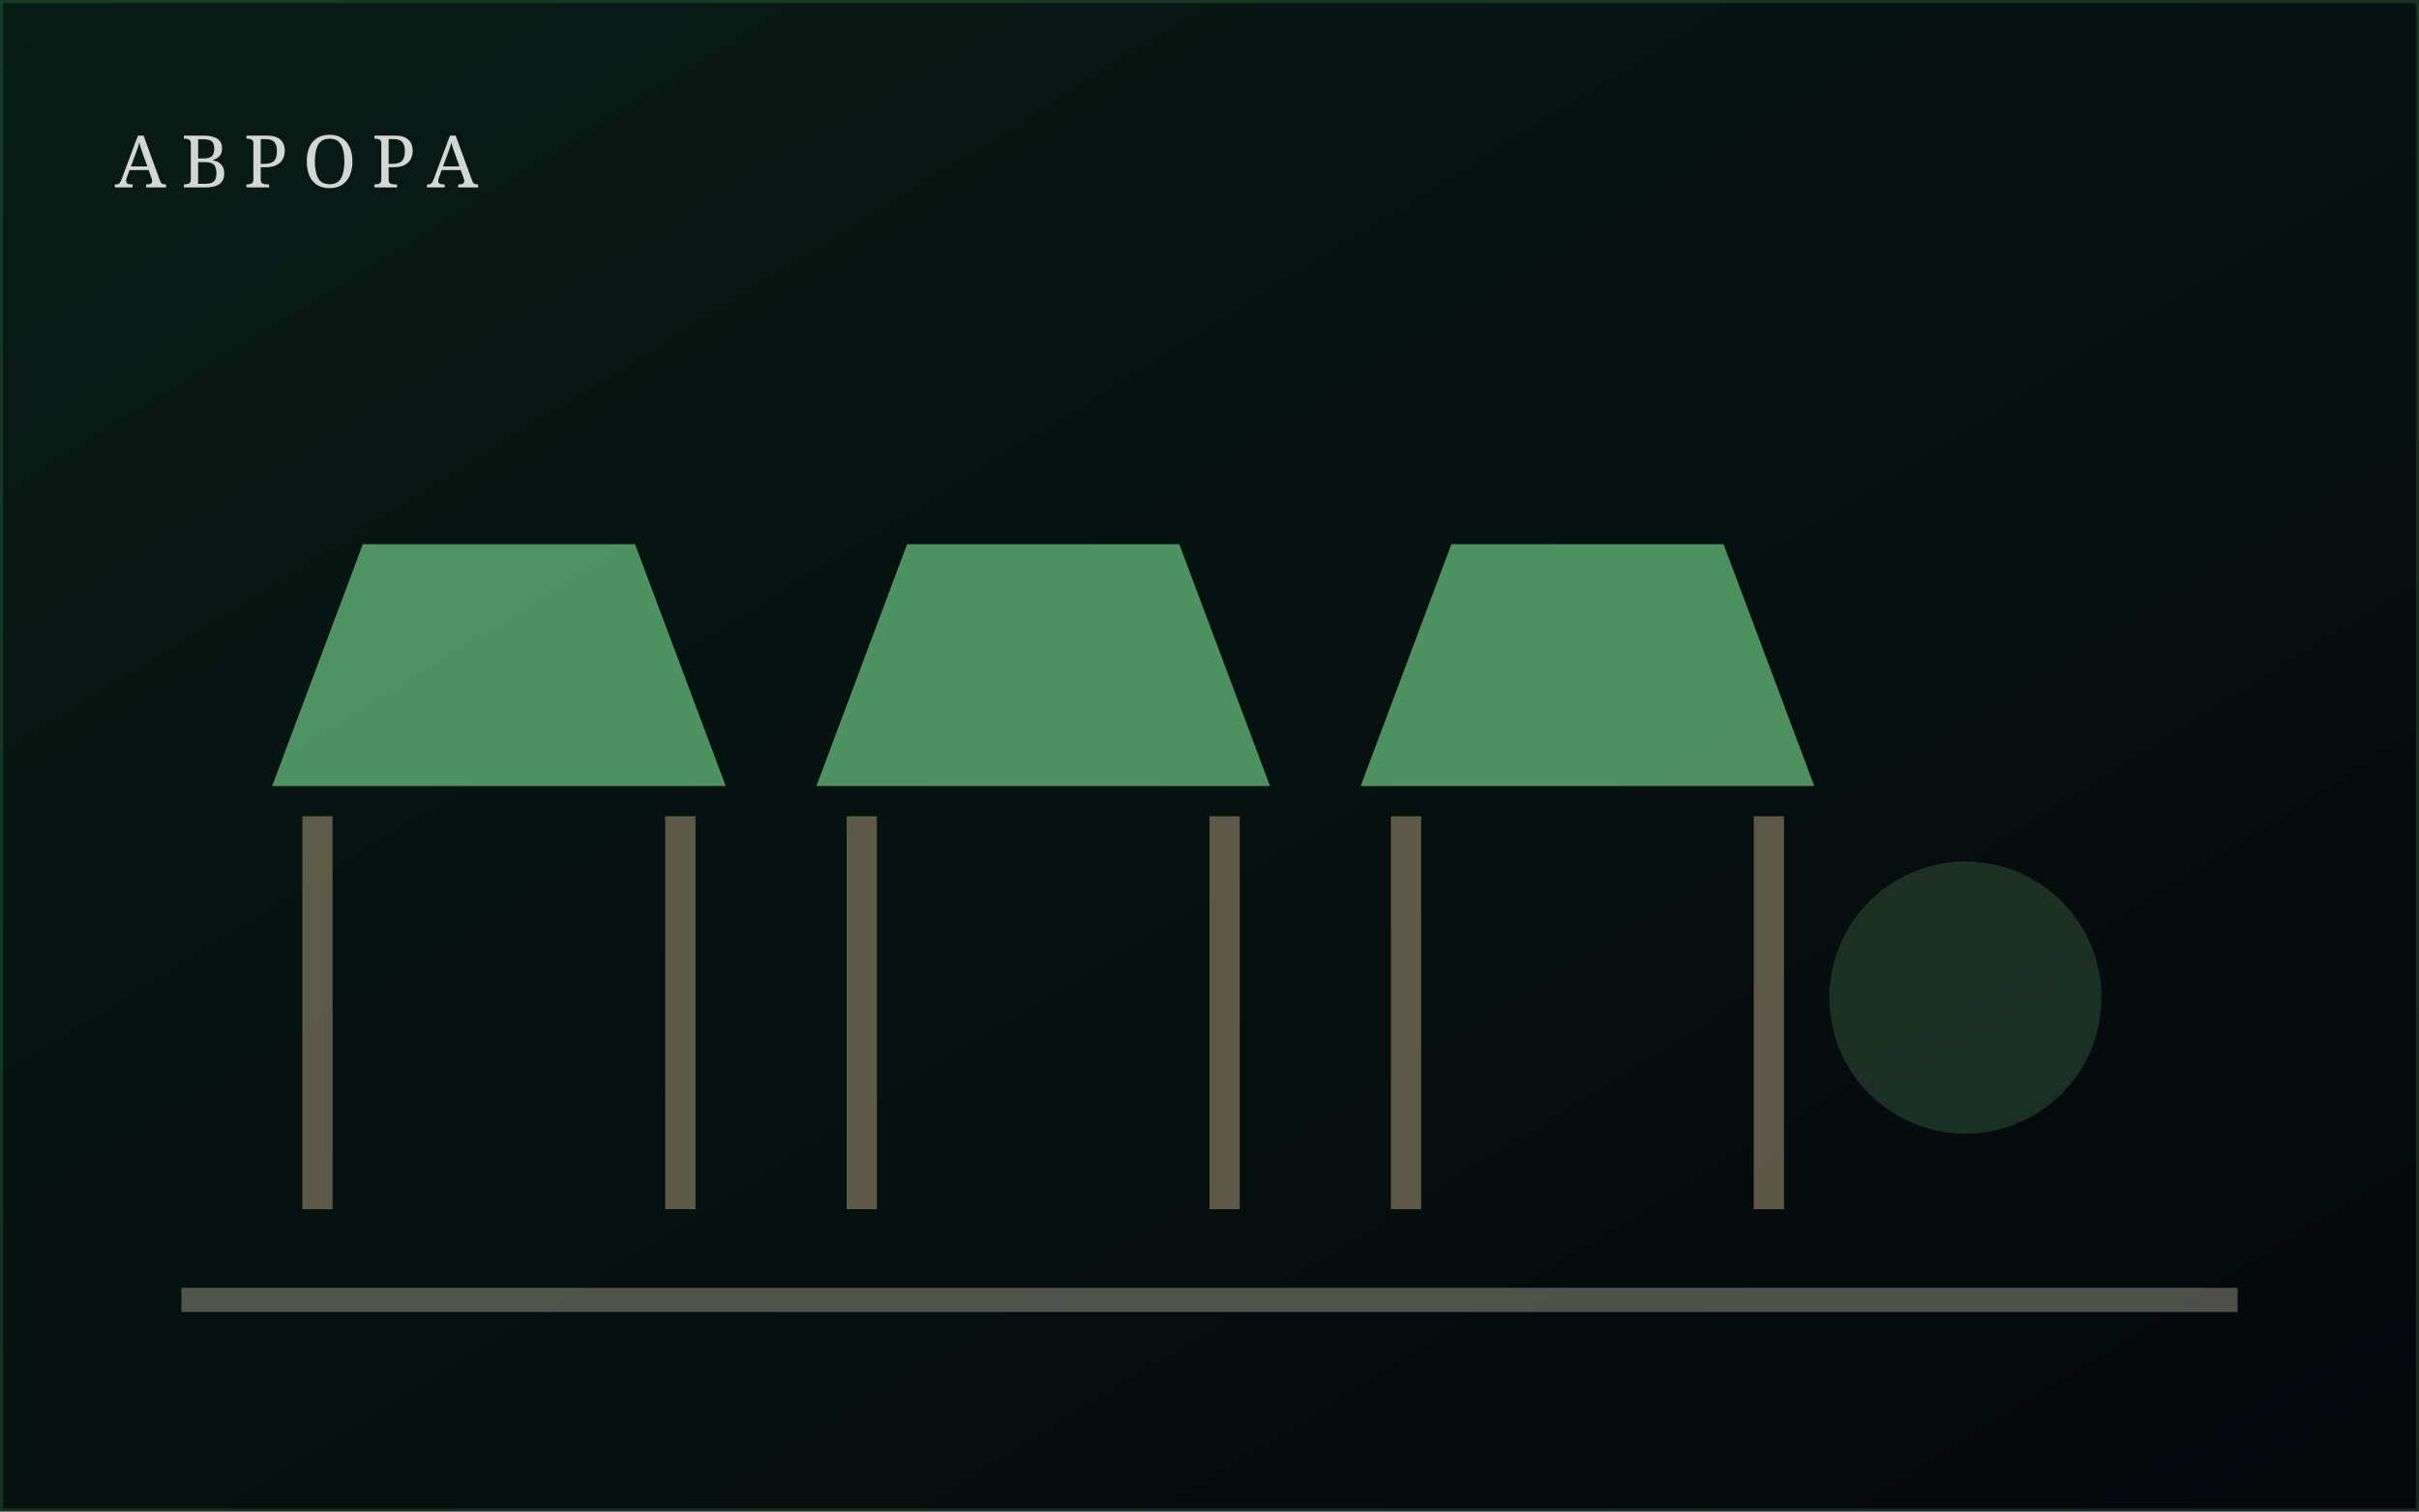
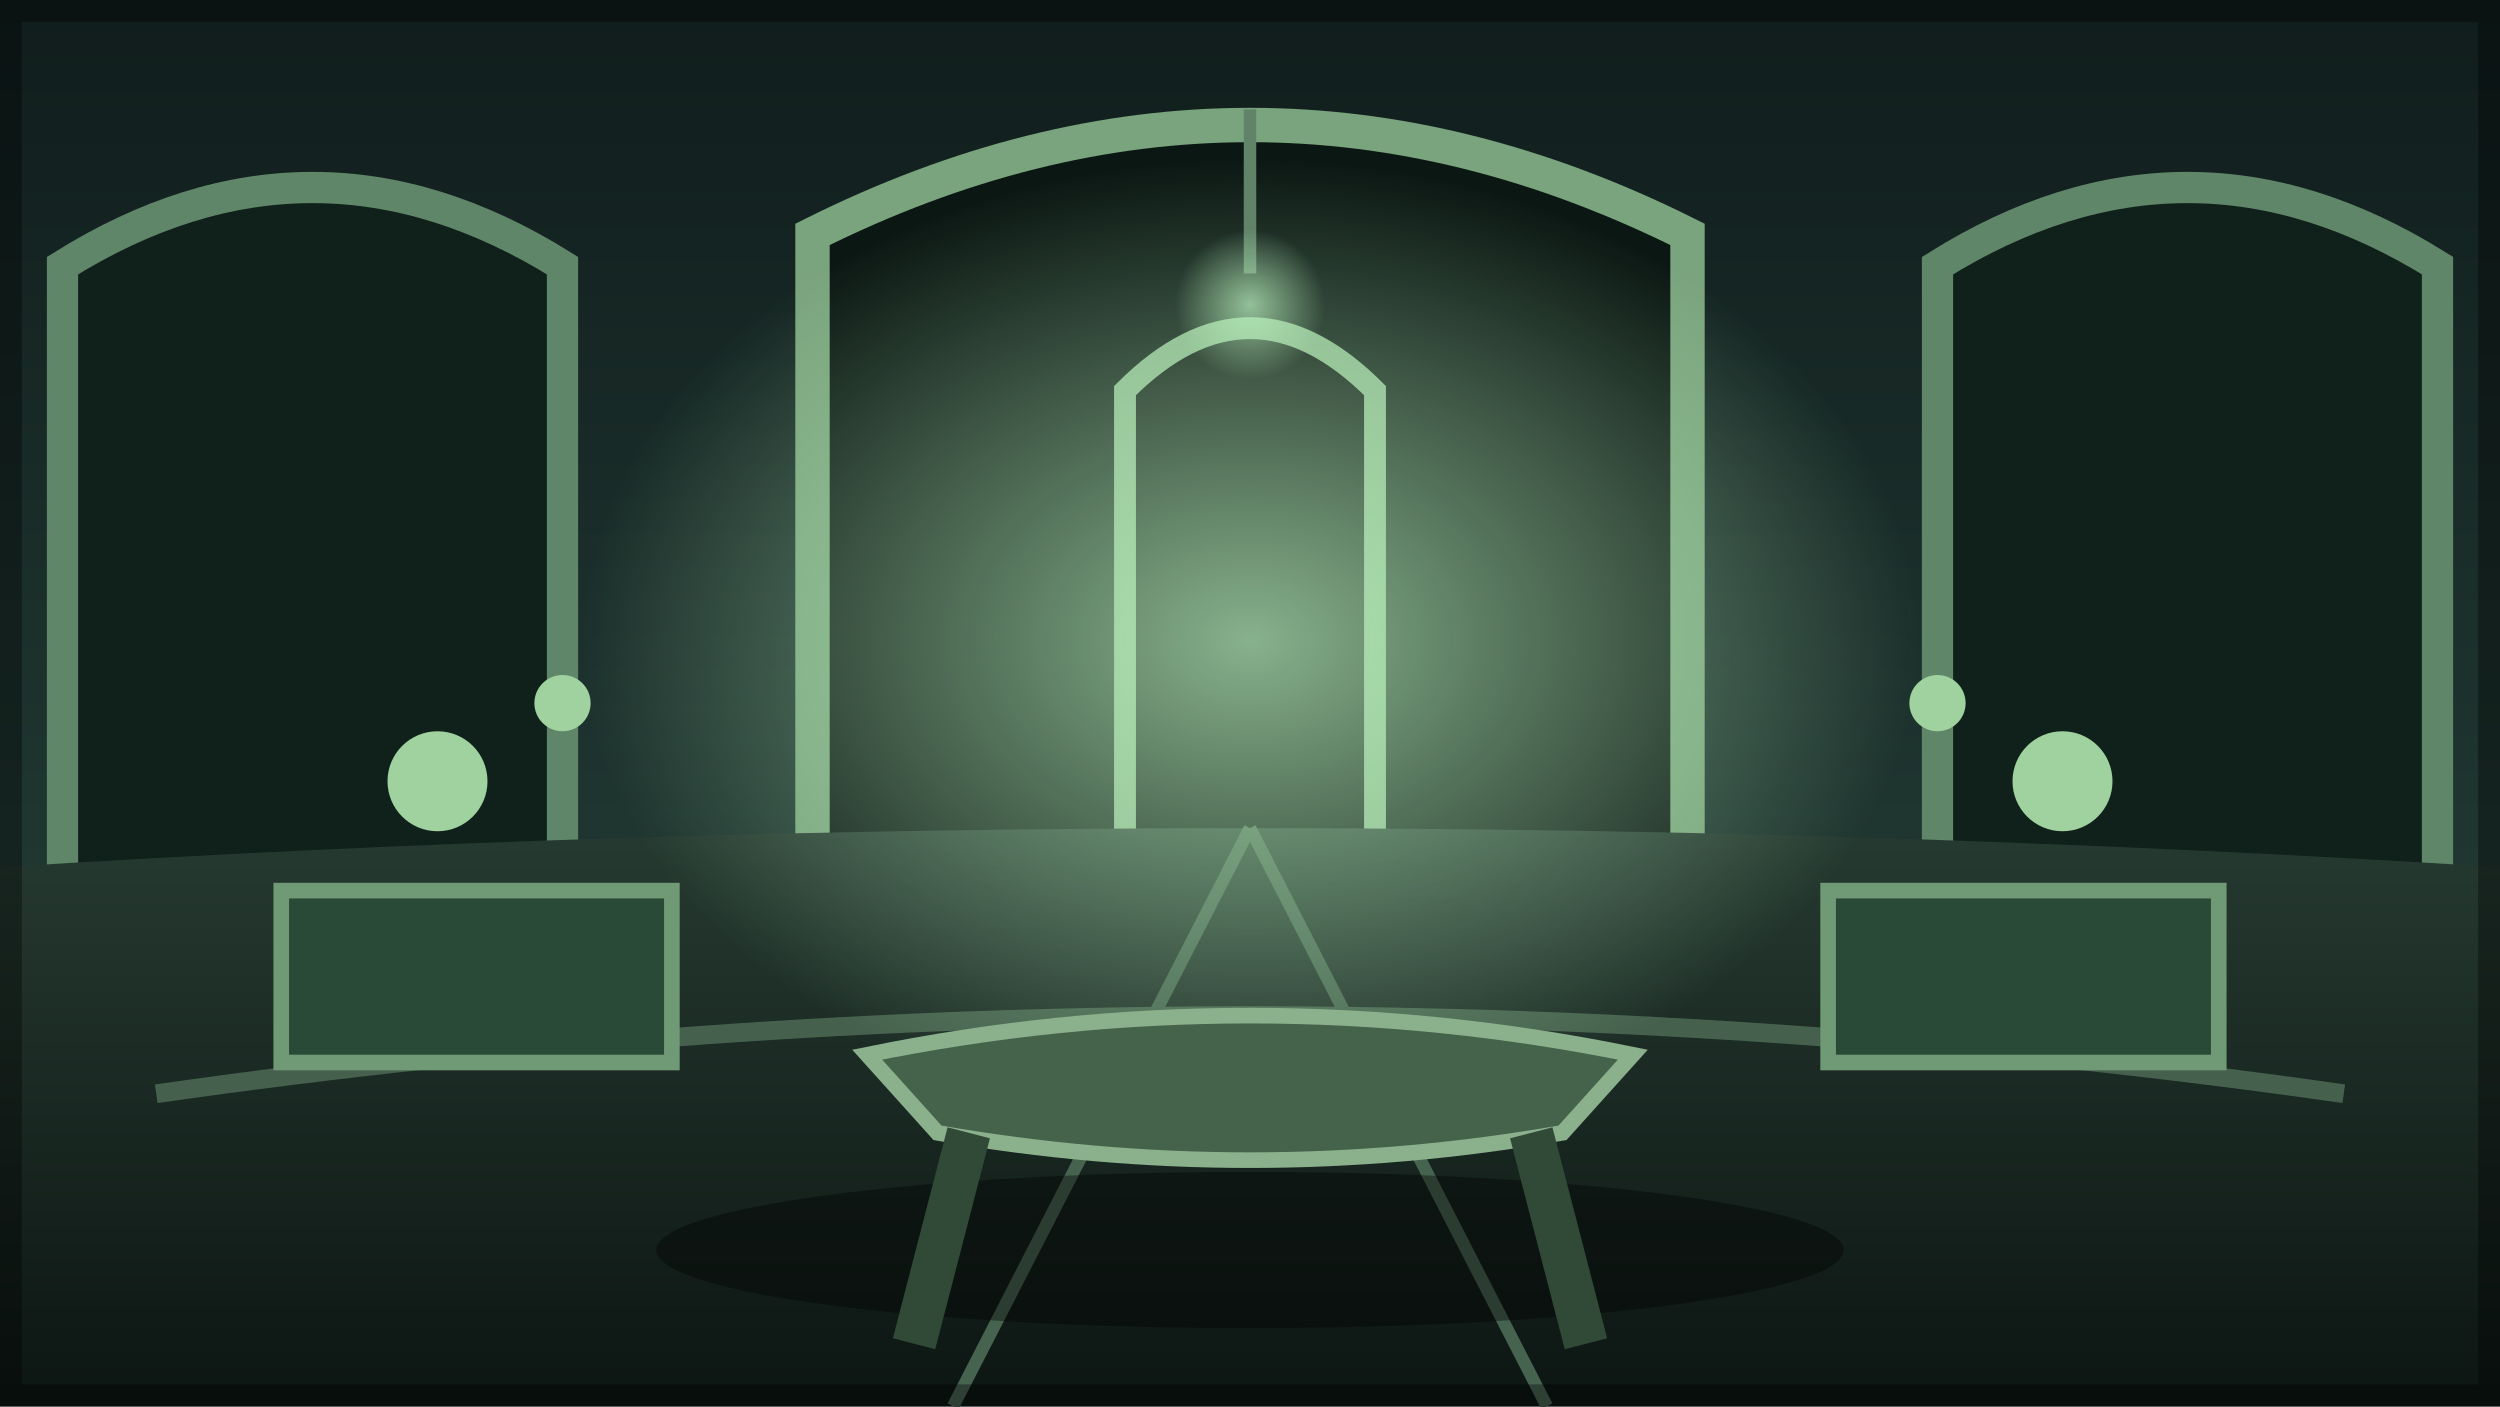
- <svg xmlns="http://www.w3.org/2000/svg" viewBox="0 0 800 500" preserveAspectRatio="xMidYMid slice">
+ <svg xmlns="http://www.w3.org/2000/svg" width="1600" height="900" viewBox="0 0 1600 900">
  <defs>
-     <linearGradient id="g" x1="0" y1="0" x2="1" y2="1">
-       <stop stop-color="#071c15" />
-       <stop offset="1" stop-color="#05070b" />
+     <linearGradient id="wall" x1="0" y1="0" x2="0" y2="1">
+       <stop stop-color="#101d1c" />
+       <stop offset="1" stop-color="#29463e" />
    </linearGradient>
+     <linearGradient id="floor" x1="0" y1="0" x2="0" y2="1">
+       <stop stop-color="#263a31" />
+       <stop offset="1" stop-color="#0c1512" />
+     </linearGradient>
+     <linearGradient id="metal" x1="0" y1="0" x2="1" y2="1">
+       <stop stop-color="#a5c08e" />
+       <stop offset=".55" stop-color="#55775d" />
+       <stop offset="1" stop-color="#263d2d" />
+     </linearGradient>
+     <radialGradient id="glow">
+       <stop stop-color="#b9f0bd" stop-opacity=".72" />
+       <stop offset="1" stop-color="#b9f0bd" stop-opacity="0" />
+     </radialGradient>
+     <filter id="shadow">
+       <feGaussianBlur stdDeviation="14" />
+     </filter>
  </defs>
-   <rect width="800" height="500" fill="url(#g)" />
-   <rect width="800" height="500" fill="url(#g)" opacity=".25" />
-   <path d="M60 430h680" stroke="#d8d0bc" stroke-width="8" opacity=".35" />
-   <path d="M90 260h150l-30-80H120zM270 260h150l-30-80H300zM450 260h150l-30-80H480z" fill="#74d58c" opacity=".65" />
-   <path d="M105 270v130M225 270v130M285 270v130M405 270v130M465 270v130M585 270v130" stroke="#c6b18a" stroke-width="10" opacity=".45" />
-   <circle cx="650" cy="330" r="45" fill="#74d58c" opacity=".18" />
-   <text x="38" y="62" fill="white" opacity=".82" font-family="Georgia,serif" font-size="24" letter-spacing="5">АВРОРА</text>
-   <rect width="800" height="500" fill="none" stroke="#74d58c" stroke-opacity=".16" stroke-width="2" />
+   <rect width="1600" height="900" fill="url(#wall)" />
+   <path d="M40 560V170Q200 70 360 170V560M1240 560V170Q1400 70 1560 170V560" fill="#10201a" stroke="#5f8668" stroke-width="20" />
+   <path d="M520 560V150Q800 10 1080 150V560" fill="#0b1713" stroke="#7aa47d" stroke-width="22" />
+   <path d="M720 560V250Q800 170 880 250V560" fill="#07100d" stroke="#8ab58c" stroke-width="14" />
+   <path d="M0 555 Q800 505 1600 555 V900 H0Z" fill="url(#floor)" />
+   <path d="M800 530L610 900M800 530L990 900" stroke="#46634f" stroke-width="8" />
+   <path d="M100 700Q800 600 1500 700" fill="none" stroke="#45614d" stroke-width="12" />
+   <ellipse cx="800" cy="410" rx="430" ry="310" fill="url(#glow)" />
+   <path d="M800 70V175" stroke="#618469" stroke-width="8" />
+   <circle cx="800" cy="195" r="48" fill="url(#glow)" />
+   <ellipse cx="800" cy="800" rx="380" ry="50" fill="#000" opacity=".38" />
+   <path d="M555 675Q800 625 1045 675L1000 725Q800 760 600 725Z" fill="#45624b" stroke="#8bb08c" stroke-width="10" />
+   <path d="M620 725L585 860M980 725L1015 860" stroke="#304a37" stroke-width="28" />
+   <path d="M180 570H430V680H180ZM1170 570H1420V680H1170Z" fill="#294a36" stroke="#6f9a75" stroke-width="10" />
+   <g fill="#9fd29f">
+     <circle cx="280" cy="500" r="32" />
+     <circle cx="1320" cy="500" r="32" />
+     <circle cx="360" cy="450" r="18" />
+     <circle cx="1240" cy="450" r="18" />
+   </g>
+   <rect x="0" y="0" width="1600" height="900" fill="none" stroke="#000" stroke-opacity=".35" stroke-width="28" />
</svg>
